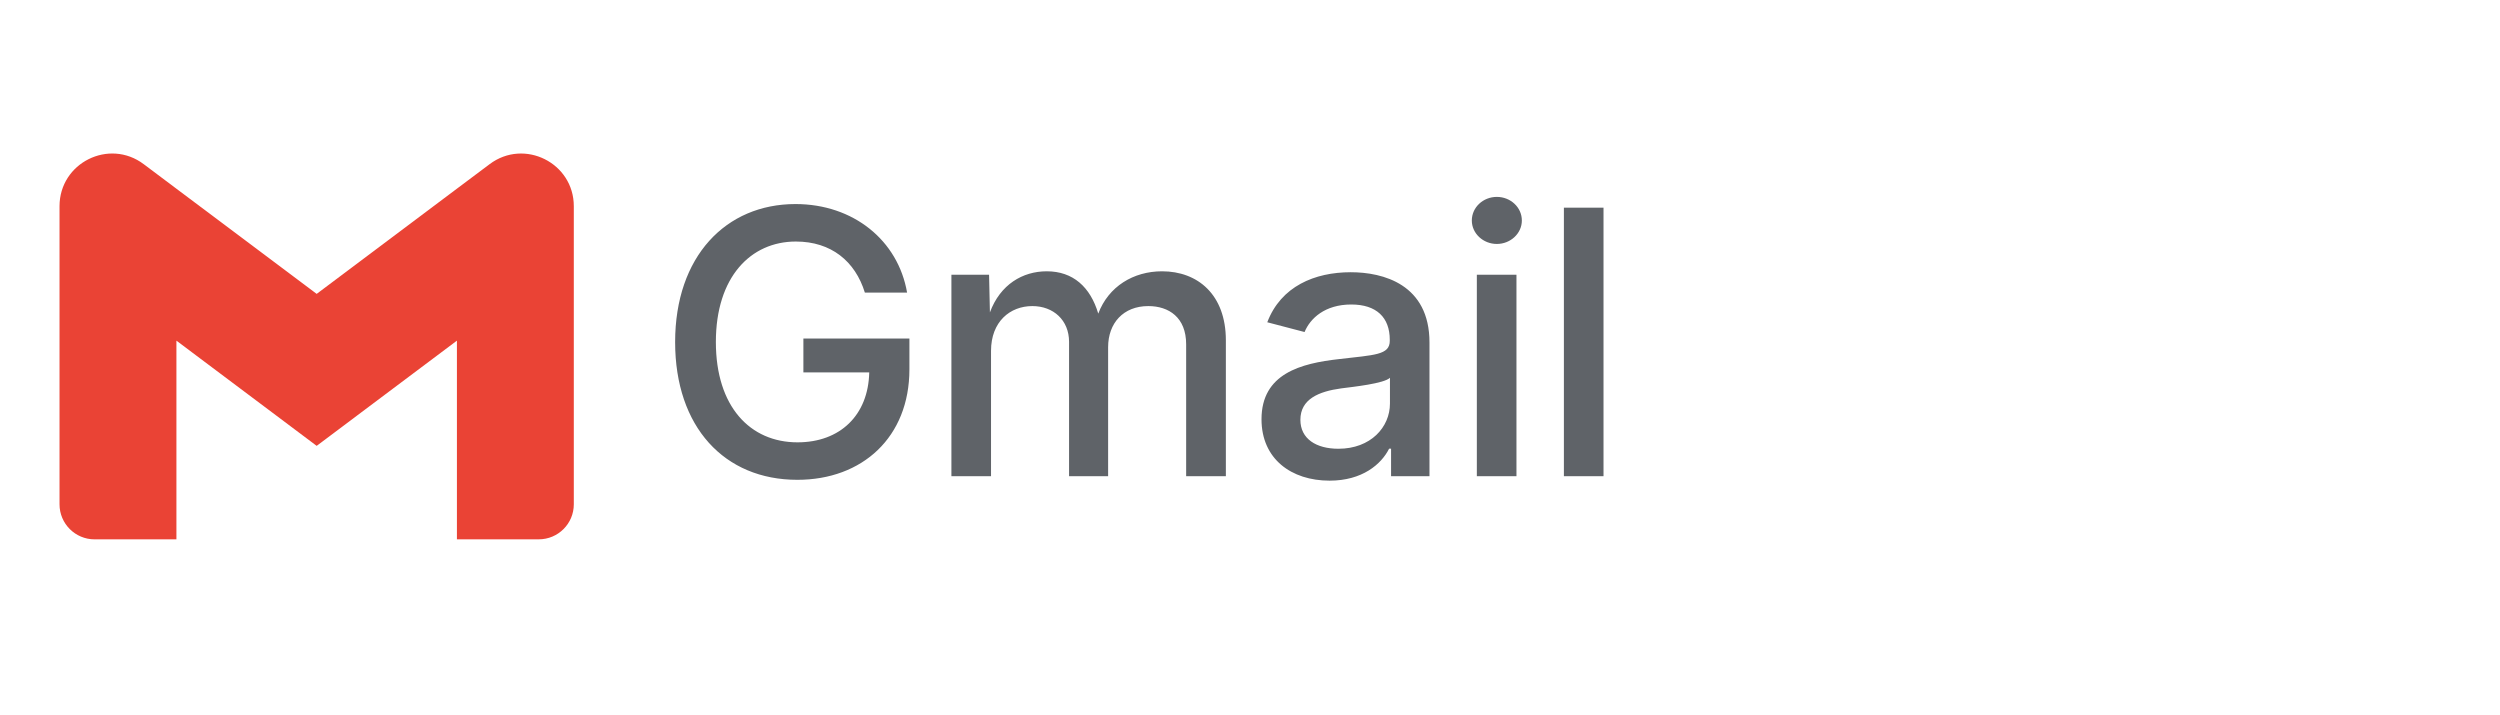
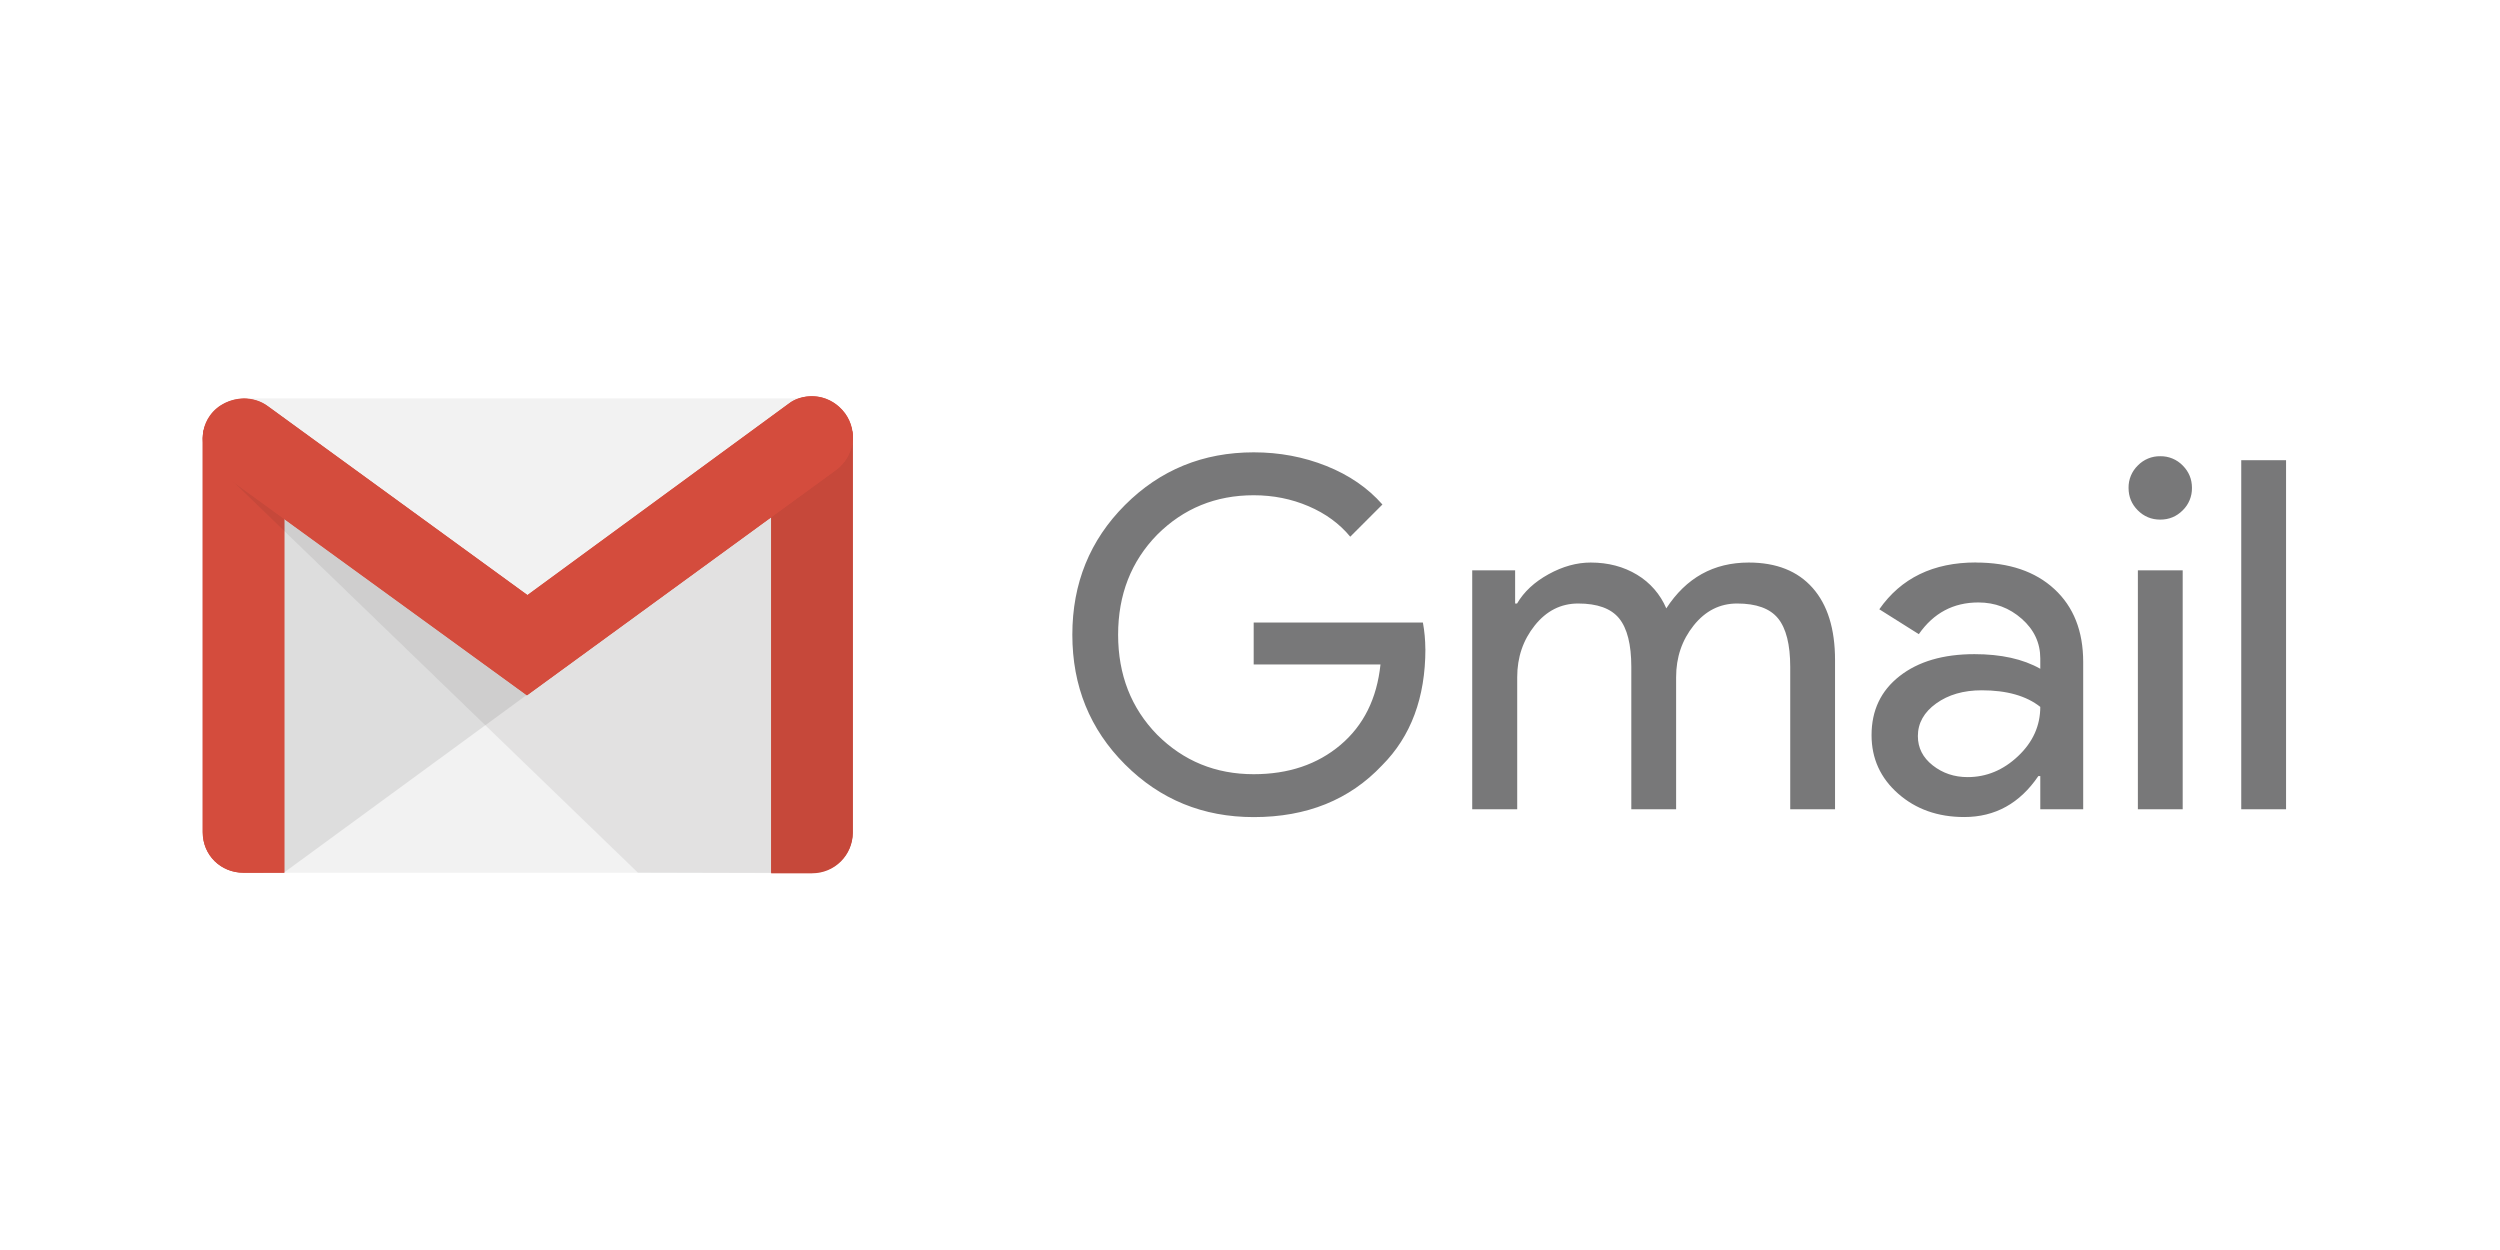
- <svg xmlns="http://www.w3.org/2000/svg" viewBox="0 0 420 120" width="420" height="120">
-   <g transform="translate(10,15) scale(3.6)">
-     <path d="M24 5.457v13.909c0 .904-.732 1.636-1.636 1.636h-3.819V11.73L12 16.64l-6.545-4.91v9.273H1.636A1.636 1.636 0 0 1 0 19.366V5.457c0-2.023 2.309-3.178 3.927-1.964L5.455 4.64 12 9.548l6.545-4.91 1.528-1.145C21.69 2.28 24 3.434 24 5.457z" fill="#EA4335" />
+ <svg xmlns="http://www.w3.org/2000/svg" width="120" height="60">
+   <g transform="matrix(.283013 0 0 .283013 9.496014 18.86255)">
+     <path d="M104.162 81.37H7.748C3.982 81.37.83 78.4.83 74.538V7.835C.83 4.07 3.895.917 7.748.917h96.414c3.766 0 6.918 3.065 6.918 6.918V74.45c-.088 3.94-3.153 6.918-6.918 6.918z" fill="#f2f2f2" />
+     <path d="M14.578 81.37l41.245-30.187.263-1.75-42.47-30.562-.088 61z" opacity=".1" fill="#221f1f" />
+     <g fill="#d44c3d">
+       <path d="M7.748 81.37C3.895 81.37.83 78.4.83 74.538v-66.8c0-3.853 3.065-4.554 6.918-4.554s6.918.788 6.918 4.554v73.62z" />
+       <path d="M7.748 4.245c4.904 0 5.867 1.5 5.867 3.503v72.658H7.748a5.87 5.87 0 0 1-5.867-5.867V7.748c-.088-2.102.963-3.503 5.867-3.503zm0-.963C3.895 3.282.83 4.07.83 7.748V74.45c0 3.94 3.065 6.918 6.918 6.918h6.918V7.748c-.088-3.765-3.065-4.466-6.918-4.466zm96.414.963c4.466 0 5.867.876 5.867 3.328v67.053a5.87 5.87 0 0 1-5.867 5.867h-5.867V7.573c-.088-2.54 1.4-3.328 5.867-3.328zm0-.963c-3.853 0-6.918.525-6.918 4.3v73.884h6.918c3.853 0 6.918-3.065 6.918-6.918V7.485c-.088-3.766-3.153-4.203-6.918-4.203z" />
+       <path d="M104.162 81.37h-6.918V7.573c0-3.853 3.065-4.3 6.918-4.3s6.918.525 6.918 4.3v67.053c-.088 3.766-3.153 6.743-6.918 6.743z" />
+     </g>
+     <path d="M74.65 81.37L1.443 10.637l3.853 1.576L56.26 48.905 111.08 8.7v65.915c0 3.766-3.065 6.83-6.918 6.83z" opacity=".08" fill="#221f1f" />
+     <g fill="#d44c3d">
+       <path d="M55.823 51.27L3.807 13.527C.742 11.25-.134 6.872 2.143 3.807S8.798.042 11.95 2.318L55.9 34.28l44.223-32.4C103.2-.396 107.5.304 109.766 3.457c2.277 3.065 1.576 7.356-1.576 9.633z" />
+       <path d="M104.162 1.618c1.84 0 3.678.876 4.816 2.452 1.84 2.627 1.314 6.305-1.314 8.232l-51.84 37.743L4.42 12.74c-2.627-1.927-3.328-5.692-1.5-8.232 1.05-1.576 2.9-2.54 4.904-2.54 1.314 0 2.54.35 3.503 1.138L55.2 34.982l.613.35.613-.35 44.135-32.4c1.138-.613 2.277-.963 3.6-.963zm0-1.05c-1.4 0-2.9.35-4.028 1.314L55.9 34.28 11.863 2.23C10.725 1.355 9.236.917 7.748.917c-2.2.088-4.378 1.05-5.692 2.9-2.2 3.065-1.314 7.356 1.75 9.633l52.016 37.83L108.2 13.1a6.96 6.96 0 0 0 1.576-9.633c-1.4-1.84-3.503-2.9-5.604-2.9z" />
+     </g>
+     <path d="M208.2 43.398c0 8.27-2.454 14.86-7.36 19.768-5.515 5.846-12.766 8.768-21.753 8.768-8.602 0-15.88-2.978-21.835-8.933s-8.933-13.288-8.933-22 2.978-16.045 8.933-22 13.233-8.933 21.835-8.933c4.355 0 8.464.772 12.324 2.315s7.03 3.722 9.5 6.534l-5.458 5.46c-1.82-2.205-4.177-3.93-7.072-5.17s-5.996-1.86-9.305-1.86c-6.45 0-11.9 2.232-16.376 6.7-4.412 4.52-6.617 10.173-6.617 16.955s2.205 12.436 6.617 16.956c4.466 4.466 9.925 6.7 16.376 6.7 5.9 0 10.807-1.654 14.723-4.963s6.175-7.857 6.782-13.646h-21.505v-7.113h28.7a25.44 25.44 0 0 1 .414 4.466zM223.74 70.6h-7.6V30.083h7.278v5.624h.33c1.158-1.985 2.936-3.64 5.335-4.963s4.782-1.984 7.154-1.984c2.978 0 5.596.7 7.857 2.067a12.2 12.2 0 0 1 4.962 5.707c3.363-5.183 8.023-7.774 13.98-7.774 4.686 0 8.298 1.434 10.835 4.3s3.805 6.947 3.805 12.24v25.3h-7.6V46.46c0-3.805-.7-6.547-2.068-8.23s-3.694-2.522-6.947-2.522c-2.923 0-5.376 1.24-7.36 3.722s-2.978 5.404-2.978 8.768V70.6h-7.6V46.46c0-3.805-.7-6.547-2.067-8.23s-3.694-2.522-6.947-2.522c-2.924 0-5.377 1.24-7.36 3.722s-2.978 5.404-2.978 8.768V70.6zm77.828-41.84c5.624 0 10.063 1.503 13.316 4.507s4.88 7.128 4.88 12.365V70.6h-7.278v-5.624h-.33c-3.143 4.632-7.334 6.947-12.572 6.947-4.466 0-8.202-1.323-11.207-3.97s-4.508-5.955-4.508-9.926c0-4.2 1.585-7.526 4.756-10.008s7.403-3.722 12.696-3.722c4.52 0 8.242.827 11.166 2.48V45.04c0-2.646-1.048-4.893-3.144-6.74s-4.55-2.77-7.36-2.77c-4.247 0-7.6 1.793-10.1 5.377l-6.7-4.22c3.693-5.293 9.152-7.94 16.376-7.94zm-9.843 29.444c0 1.984.84 3.64 2.523 4.962s3.65 1.985 5.913 1.985c3.197 0 6.05-1.185 8.56-3.557s3.764-5.155 3.764-8.354c-2.372-1.874-5.68-2.812-9.926-2.812-3.088 0-5.665.744-7.733 2.232s-3.102 3.337-3.102 5.542zm46.485-42.1a5.18 5.18 0 0 1-1.572 3.805c-1.048 1.048-2.315 1.57-3.805 1.57s-2.758-.523-3.805-1.57-1.57-2.315-1.57-3.805a5.18 5.18 0 0 1 1.571-3.805 5.18 5.18 0 0 1 3.805-1.571 5.18 5.18 0 0 1 3.805 1.571c1.047 1.05 1.572 2.316 1.572 3.805zm-1.572 13.98V70.6h-7.6V30.083zM354.17 11.4v59.2h-7.6V11.4z" fill="#787879" />
  </g>
-   <text x="110" y="80" font-family="'Google Sans', 'Product Sans', 'Inter', system-ui, sans-serif" font-size="62" font-weight="500" fill="#5F6368" letter-spacing="-1">Gmail</text>
</svg>
